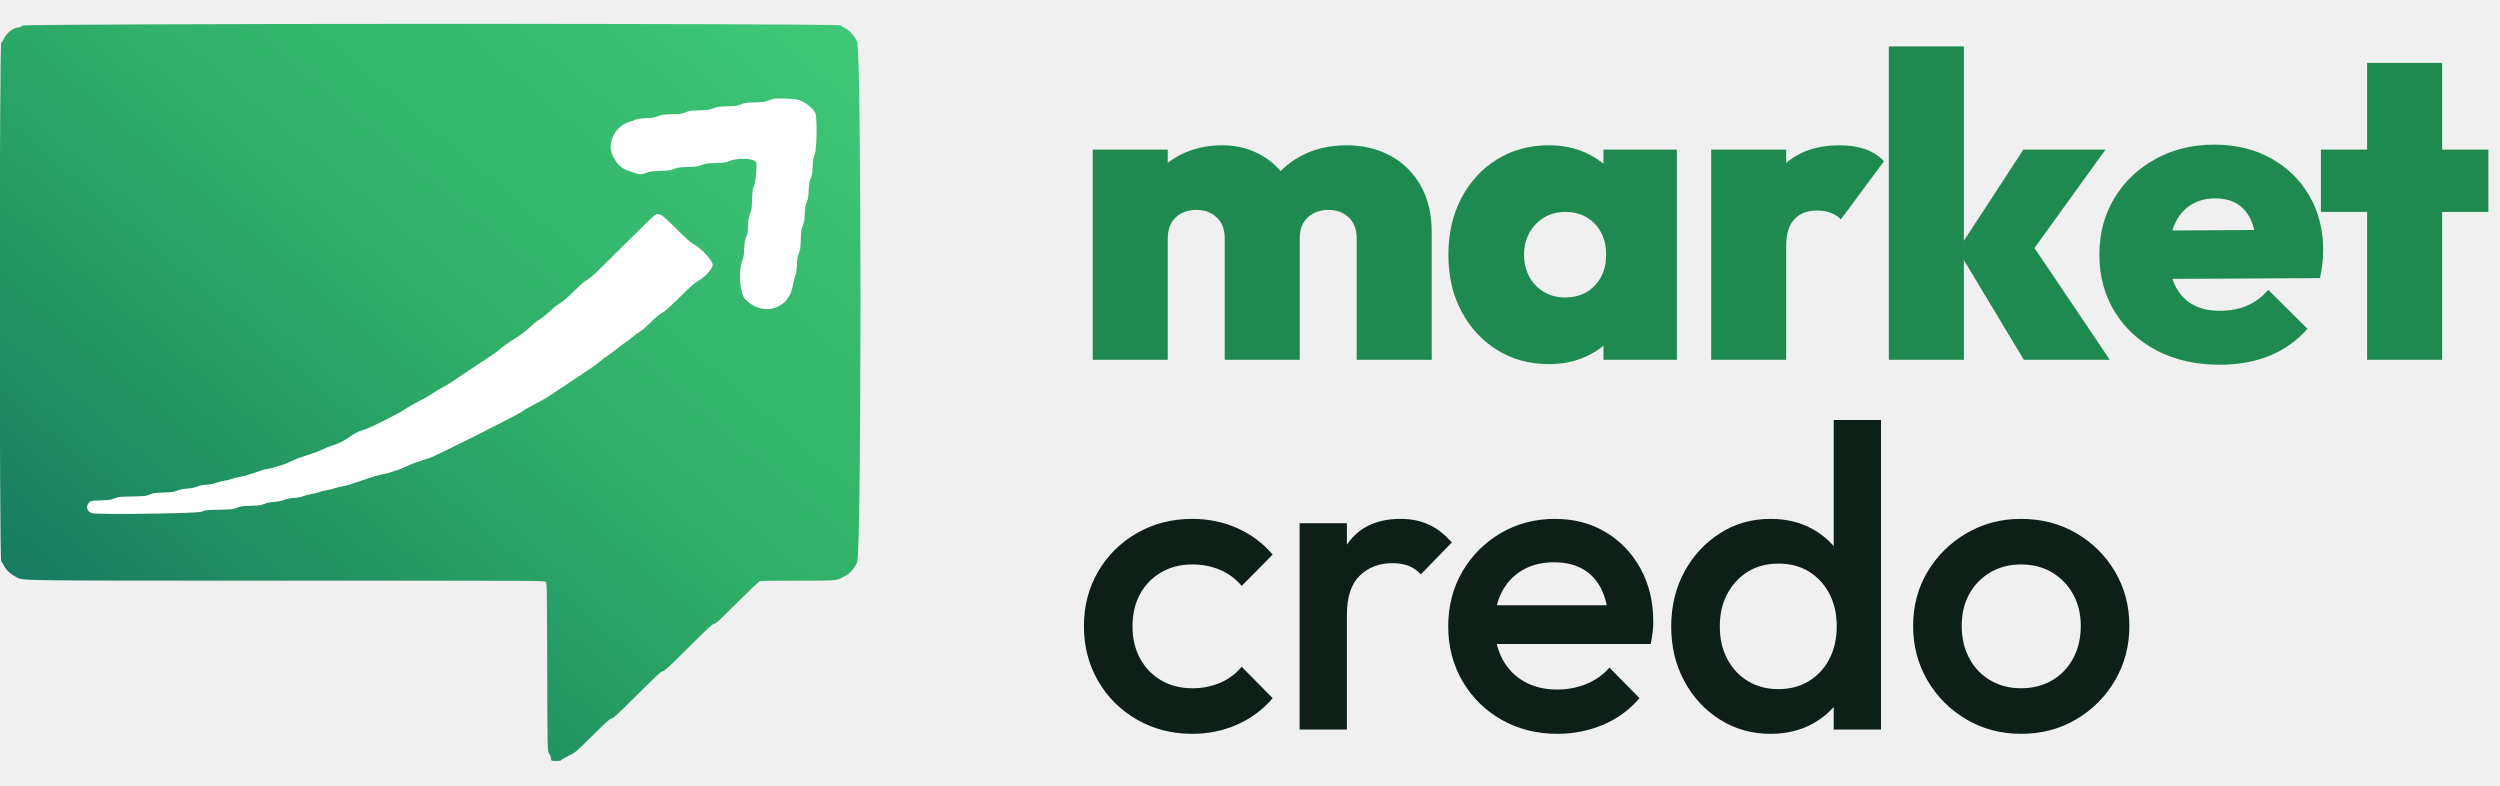
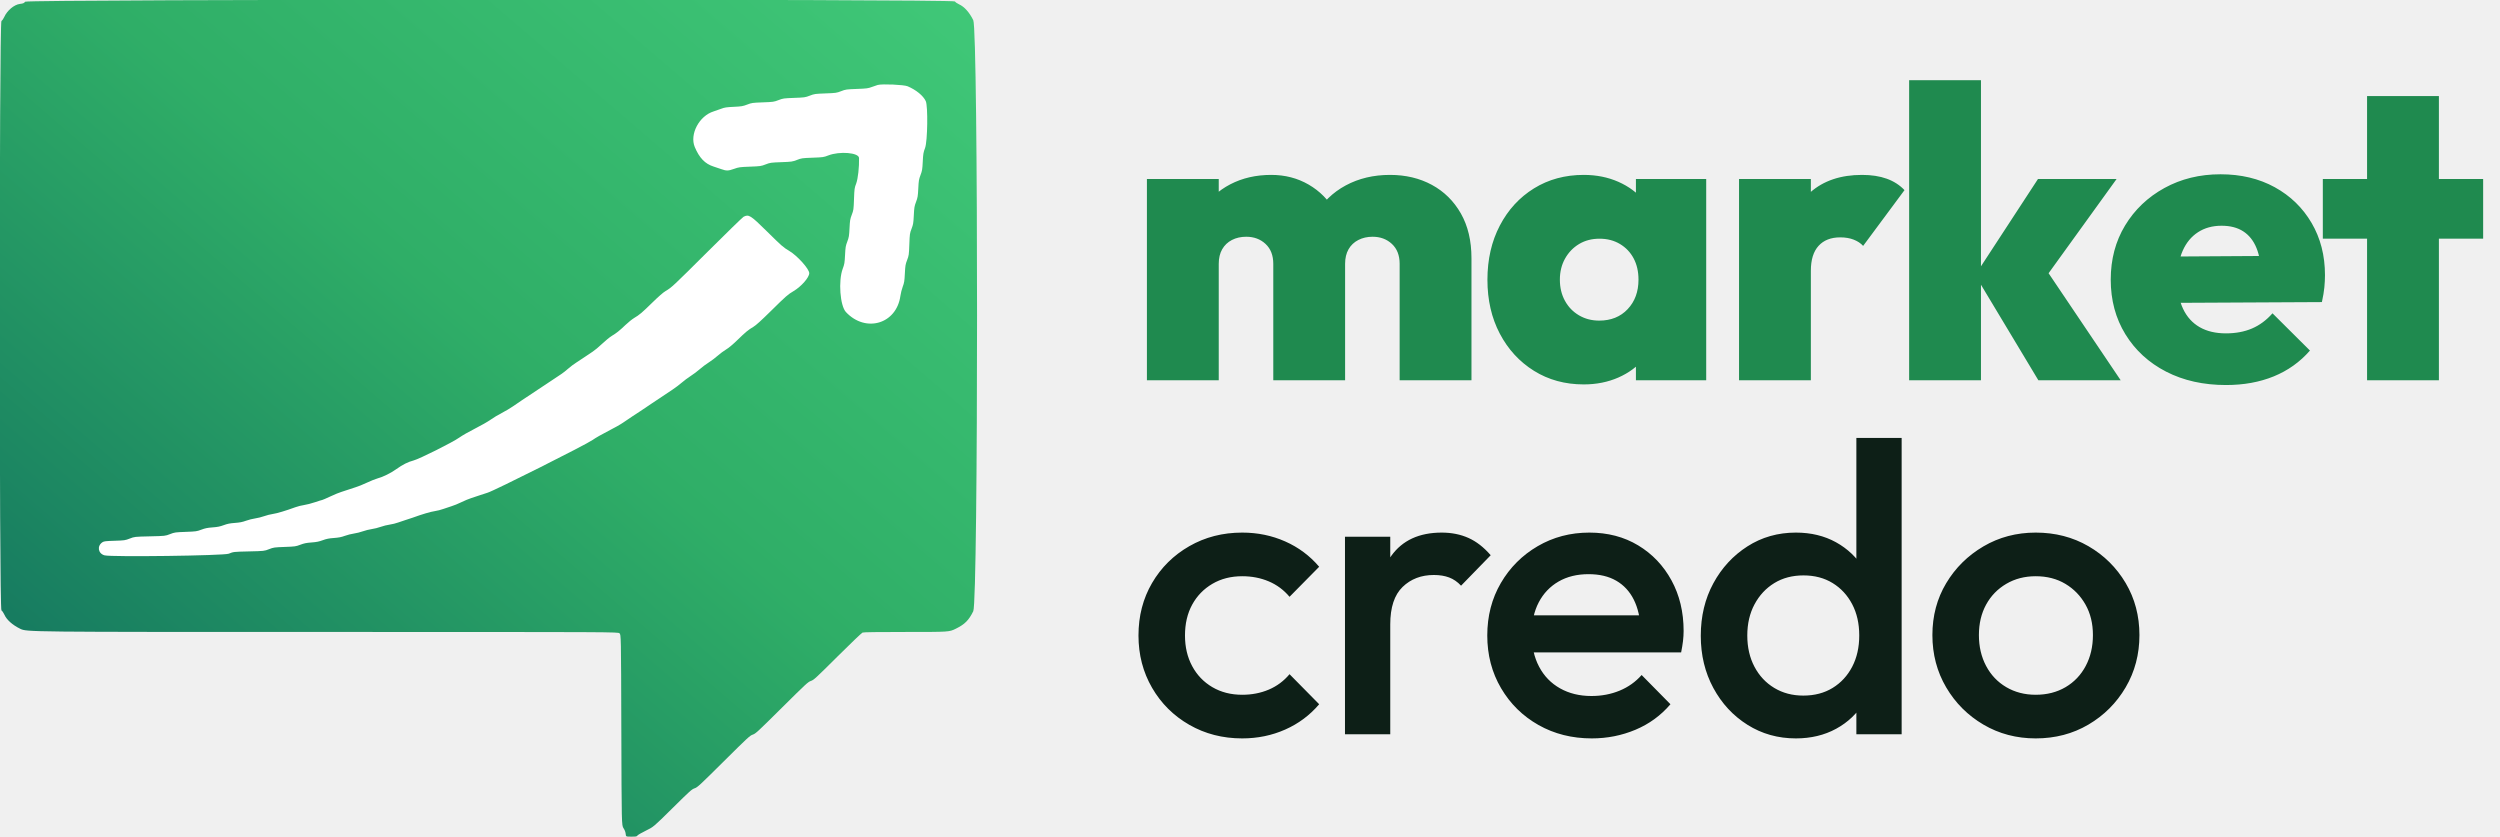
- <svg xmlns="http://www.w3.org/2000/svg" viewBox="0 0 535 168" width="535" height="168">
+ <svg xmlns="http://www.w3.org/2000/svg" viewBox="0 0 502 168" width="502" height="168">
  <defs>
    <linearGradient id="mcg" x1="0" y1="1" x2="1" y2="0">
      <stop offset="0" stop-color="#0f6b5e" />
      <stop offset="0.55" stop-color="#2fae67" />
      <stop offset="1" stop-color="#40c878" />
    </linearGradient>
  </defs>
-   <g transform="translate(0,5.16) scale(0.1054)">
+   <g transform="translate(0,0) scale(0.112299)">
    <path d="M 45 3.083 C 42.833 5.751, 41.592 6.271, 35.681 6.992 C 25.296 8.258, 12.730 18.771, 7.519 30.552 C 6.235 33.457, 4.017 36.598, 2.592 37.532 C -1.511 40.220, -1.511 1088.780, 2.592 1091.468 C 4.017 1092.402, 6.297 1095.685, 7.659 1098.763 C 11.834 1108.205, 22.119 1117.426, 36.135 1124.297 C 47.770 1130, 47.770 1130, 576.329 1130 C 1104.888 1130, 1104.888 1130, 1107.694 1132.413 C 1110.500 1134.827, 1110.500 1134.827, 1111 1305.186 C 1111.500 1475.546, 1111.500 1475.546, 1114.904 1480.851 C 1117.197 1484.423, 1118.463 1487.764, 1118.782 1491.078 C 1119.254 1496, 1119.254 1496, 1128.887 1496 C 1137.399 1496, 1138.662 1495.770, 1139.754 1494.023 C 1140.433 1492.935, 1147.179 1489.030, 1154.744 1485.345 C 1168.500 1478.645, 1168.500 1478.645, 1202.500 1445.038 C 1233.828 1414.071, 1236.932 1411.284, 1242 1409.563 C 1247.136 1407.819, 1250.573 1404.646, 1294 1361.558 C 1337.451 1318.446, 1340.861 1315.299, 1346 1313.558 C 1351.139 1311.817, 1354.549 1308.670, 1398 1265.558 C 1441.477 1222.421, 1444.858 1219.300, 1450 1217.563 C 1455.132 1215.829, 1458.310 1212.908, 1497.500 1173.911 C 1520.600 1150.924, 1540.767 1131.640, 1542.315 1131.058 C 1544.205 1130.348, 1570.137 1130, 1621.180 1130 C 1697.230 1130, 1697.230 1130, 1708.865 1124.297 C 1725.137 1116.321, 1732.321 1109.137, 1740.297 1092.865 C 1749.311 1074.475, 1749.311 54.525, 1740.297 36.135 C 1733.426 22.119, 1724.205 11.834, 1714.763 7.659 C 1711.685 6.297, 1708.402 4.017, 1707.468 2.592 C 1704.529 -1.894, 48.646 -1.405, 45 3.083" fill="url(#mcg)" />
    <path d="M 1569.500 151.904 C 1567.850 152.333, 1563.125 153.947, 1559 155.491 C 1552.097 158.073, 1549.947 158.355, 1532 159.022 C 1513.198 159.721, 1512.196 159.865, 1504 163.028 C 1495.801 166.192, 1494.810 166.334, 1476 167.028 C 1457.190 167.722, 1456.199 167.863, 1448 171.028 C 1439.801 174.192, 1438.810 174.334, 1420 175.028 C 1401.190 175.722, 1400.199 175.863, 1392 179.028 C 1383.801 182.192, 1382.810 182.334, 1364 183.028 C 1345.250 183.720, 1344.173 183.872, 1336 187.001 C 1328.276 189.958, 1326.084 190.324, 1312 191.015 C 1298.645 191.669, 1295.531 192.149, 1289.500 194.485 C 1285.650 195.976, 1279.575 198.102, 1276 199.209 C 1250.193 207.202, 1232.781 240.120, 1242.307 262.904 C 1250.451 282.380, 1260.716 293.018, 1276 297.820 C 1279.575 298.944, 1285.754 301.019, 1289.731 302.431 C 1299.053 305.743, 1302.139 305.667, 1312.752 301.870 C 1320.981 298.925, 1322.656 298.695, 1341 297.996 C 1359.779 297.280, 1360.814 297.131, 1369 293.972 C 1377.199 290.808, 1378.190 290.666, 1397 289.972 C 1415.810 289.278, 1416.801 289.137, 1425 285.972 C 1433.199 282.808, 1434.190 282.666, 1453 281.972 C 1471.883 281.275, 1472.769 281.148, 1481 277.939 C 1501.311 270.019, 1535.736 272.900, 1536.026 282.544 C 1536.495 298.185, 1534.092 319.895, 1530.995 328 C 1527.874 336.168, 1527.719 337.263, 1527.028 356 C 1526.336 374.750, 1526.183 375.827, 1523.055 384 C 1520.102 391.713, 1519.729 393.936, 1519.028 408 C 1518.329 422.008, 1517.944 424.318, 1515.028 432 C 1512.113 439.678, 1511.726 441.999, 1511.023 456 C 1510.315 470.130, 1509.948 472.296, 1506.873 480.500 C 1498.785 502.081, 1502.085 546.762, 1512.598 558.001 C 1547.877 595.717, 1603.114 579.294, 1609.994 529.044 C 1610.624 524.440, 1612.503 517.035, 1614.170 512.587 C 1616.850 505.432, 1617.288 502.714, 1617.972 489 C 1618.673 474.936, 1619.046 472.713, 1621.999 465 C 1625.128 456.827, 1625.280 455.750, 1625.972 437 C 1626.664 418.250, 1626.817 417.173, 1629.945 409 C 1632.898 401.287, 1633.271 399.064, 1633.972 385 C 1634.671 370.992, 1635.056 368.682, 1637.972 361 C 1640.889 353.318, 1641.274 351.008, 1641.972 337 C 1642.671 322.992, 1643.056 320.682, 1645.972 313 C 1648.887 305.322, 1649.274 303.001, 1649.977 289 C 1650.685 274.870, 1651.052 272.704, 1654.127 264.500 C 1658.577 252.627, 1659.473 189.771, 1655.321 180.783 C 1650.866 171.141, 1638.130 160.724, 1622.904 154.271 C 1616.224 151.439, 1577.825 149.737, 1569.500 151.904 M 1329.500 387.647 C 1327.850 388.508, 1299.050 416.538, 1265.500 449.936 C 1202.921 512.230, 1201.097 513.934, 1190 520.495 C 1185.782 522.989, 1177.531 530.182, 1166.500 540.981 C 1147.808 559.279, 1143.635 562.818, 1134 568.534 C 1130.425 570.655, 1123.450 576.255, 1118.500 580.978 C 1107.499 591.475, 1102.431 595.525, 1094 600.557 C 1090.425 602.691, 1082.596 609.079, 1076.602 614.752 C 1070.608 620.425, 1063.031 626.739, 1059.764 628.783 C 1056.497 630.827, 1050.376 634.926, 1046.162 637.890 C 1041.948 640.855, 1034.989 645.460, 1030.698 648.123 C 1026.407 650.787, 1019.751 655.786, 1015.907 659.233 C 1012.063 662.680, 1006.349 667.143, 1003.209 669.152 C 1000.069 671.160, 993.450 675.572, 988.500 678.956 C 977.897 686.205, 958.594 699.029, 933.491 715.500 C 929.300 718.250, 921.963 723.241, 917.186 726.592 C 912.409 729.943, 903.409 735.283, 897.187 738.460 C 890.964 741.637, 881.964 747.041, 877.187 750.469 C 872.409 753.897, 859.879 761.047, 849.342 766.357 C 838.805 771.668, 826.115 778.935, 821.141 782.506 C 809.635 790.768, 749.829 820.681, 739.500 823.341 C 729.762 825.848, 719.894 830.785, 709.030 838.586 C 698.751 845.967, 684.913 852.828, 675 855.459 C 671.425 856.408, 662.829 859.855, 655.897 863.121 C 648.965 866.386, 640.224 869.935, 636.472 871.008 C 632.720 872.081, 626.691 874.068, 623.075 875.424 C 619.459 876.780, 613.800 878.637, 610.500 879.552 C 607.200 880.467, 598.361 884.092, 590.858 887.608 C 583.355 891.123, 576.718 894, 576.110 894 C 575.502 894, 569.747 895.790, 563.321 897.977 C 556.894 900.165, 548.091 902.440, 543.757 903.033 C 539.423 903.627, 532.417 905.383, 528.189 906.936 C 511.008 913.246, 495.076 918.016, 487.824 919.022 C 483.602 919.607, 476.588 921.385, 472.237 922.973 C 467.886 924.561, 460.696 926.357, 456.260 926.964 C 451.824 927.572, 444.438 929.443, 439.847 931.123 C 433.432 933.471, 428.838 934.375, 420 935.028 C 411.010 935.692, 406.645 936.565, 400 939.028 C 393.355 941.491, 388.990 942.364, 380 943.028 C 370.867 943.703, 366.750 944.540, 360 947.093 C 351.865 950.170, 350.663 950.339, 332 951.028 C 313.115 951.725, 312.232 951.852, 304 955.062 C 295.500 958.378, 295.500 958.378, 268 959.028 C 240.500 959.678, 240.500 959.678, 232 962.995 C 223.775 966.205, 222.900 966.332, 204.950 966.910 C 189.213 967.417, 185.954 967.791, 183.450 969.379 C 173.065 975.966, 175.140 989.806, 186.992 992.998 C 199.074 996.251, 400.278 993.590, 409 990.061 C 417.500 986.622, 417.500 986.622, 445 985.972 C 472.500 985.322, 472.500 985.322, 481 982.007 C 489.232 978.796, 490.115 978.669, 509 977.972 C 527.663 977.284, 528.865 977.115, 537 974.037 C 543.750 971.484, 547.867 970.647, 557 969.972 C 565.990 969.308, 570.355 968.435, 577 965.972 C 583.645 963.509, 588.010 962.636, 597 961.972 C 605.808 961.321, 610.393 960.422, 616.587 958.131 C 621.035 956.486, 628.304 954.643, 632.740 954.036 C 637.176 953.428, 644.376 951.628, 648.740 950.036 C 653.104 948.443, 660.304 946.643, 664.740 946.036 C 669.176 945.428, 676.376 943.628, 680.740 942.036 C 685.104 940.443, 692.353 938.636, 696.849 938.021 C 701.345 937.405, 708.056 935.747, 711.762 934.336 C 715.468 932.925, 721.391 930.932, 724.925 929.906 C 728.459 928.880, 734.309 926.961, 737.925 925.641 C 754.452 919.607, 770.153 914.952, 777.335 913.956 C 781.644 913.359, 788.619 911.578, 792.835 909.999 C 797.051 908.420, 803.676 906.205, 807.559 905.078 C 811.441 903.951, 819.252 900.763, 824.915 897.993 C 830.579 895.224, 838.202 892.037, 841.856 890.913 C 845.510 889.788, 852.100 887.578, 856.500 886.003 C 860.900 884.427, 867.846 882.163, 871.936 880.971 C 883.664 877.554, 1048.047 794.988, 1059.500 786.762 C 1064.450 783.207, 1077.115 775.956, 1087.644 770.650 C 1098.173 765.343, 1110.323 758.462, 1114.644 755.359 C 1118.965 752.255, 1126.325 747.279, 1131 744.300 C 1139.811 738.686, 1149.078 732.523, 1164.500 722.020 C 1173.238 716.069, 1181.634 710.471, 1202.025 697 C 1207.436 693.425, 1215.224 687.560, 1219.331 683.966 C 1223.438 680.373, 1230.556 675.075, 1235.149 672.193 C 1239.742 669.311, 1246.913 663.926, 1251.085 660.227 C 1255.257 656.527, 1262.457 651.127, 1267.085 648.227 C 1271.713 645.326, 1278.968 639.876, 1283.208 636.116 C 1287.447 632.355, 1294.197 627.343, 1298.208 624.978 C 1302.941 622.187, 1310.061 616.244, 1318.500 608.038 C 1333.323 593.625, 1337.866 589.873, 1347 584.496 C 1351.653 581.758, 1360.746 573.528, 1379 555.534 C 1405.856 529.062, 1408.590 526.667, 1419 520.493 C 1432.807 512.305, 1447 496.088, 1447 488.500 C 1447 480.878, 1425.648 457.150, 1411 448.493 C 1400.578 442.335, 1397.820 439.921, 1371.500 413.919 C 1341.934 384.711, 1338.834 382.772, 1329.500 387.647" fill="#ffffff" />
  </g>
-   <path transform="translate(229.2,77)" d="M4.646 0.0V-44.988H20.7V0.0ZM32.89 0.0V-26.036Q32.89 -28.865 31.165 -30.475Q29.44 -32.085 26.841 -32.085Q25.047 -32.085 23.644 -31.361Q22.241 -30.636 21.471 -29.291Q20.7 -27.945 20.7 -26.036L14.467 -28.52Q14.467 -33.925 16.848 -37.812Q19.228 -41.699 23.276 -43.803Q27.324 -45.908 32.43 -45.908Q37.053 -45.908 40.79 -43.746Q44.528 -41.584 46.736 -37.731Q48.944 -33.879 48.944 -28.589V0.0ZM61.134 0.0V-26.036Q61.134 -28.865 59.409 -30.475Q57.684 -32.085 55.085 -32.085Q53.314 -32.085 51.9 -31.361Q50.485 -30.636 49.715 -29.291Q48.944 -27.945 48.944 -26.036L39.583 -26.519Q39.698 -32.545 42.216 -36.88Q44.735 -41.216 49.093 -43.562Q53.452 -45.908 58.972 -45.908Q64.239 -45.908 68.345 -43.677Q72.45 -41.446 74.819 -37.283Q77.188 -33.12 77.188 -27.278V0.0ZM102.282 0.92Q96.026 0.92 91.161 -2.116Q86.297 -5.152 83.525 -10.419Q80.754 -15.686 80.754 -22.471Q80.754 -29.279 83.525 -34.581Q86.297 -39.882 91.161 -42.895Q96.026 -45.908 102.282 -45.908Q106.514 -45.908 110.01 -44.367Q113.506 -42.826 115.772 -40.089Q118.037 -37.352 118.52 -33.81V-11.178Q118.037 -7.636 115.783 -4.899Q113.529 -2.162 110.022 -0.621Q106.514 0.92 102.282 0.92ZM105.732 -13.34Q109.688 -13.34 112.103 -15.905Q114.518 -18.469 114.518 -22.494Q114.518 -25.208 113.437 -27.243Q112.356 -29.279 110.378 -30.463Q108.4 -31.648 105.801 -31.648Q103.225 -31.648 101.247 -30.463Q99.269 -29.279 98.107 -27.209Q96.946 -25.139 96.946 -22.494Q96.946 -19.849 98.073 -17.779Q99.2 -15.709 101.212 -14.524Q103.225 -13.34 105.732 -13.34ZM113.943 0.0V-12.075L116.243 -23.046L113.943 -33.925V-44.988H129.652V0.0ZM136.99 0.0V-44.988H153.044V0.0ZM153.044 -24.495 145.891 -30.521Q148.513 -38.134 152.929 -42.021Q157.344 -45.908 164.475 -45.908Q167.649 -45.908 170.006 -45.057Q172.364 -44.206 173.974 -42.504L164.728 -30.038Q163.946 -30.912 162.639 -31.429Q161.332 -31.947 159.622 -31.947Q156.494 -31.947 154.769 -30.055Q153.044 -28.164 153.044 -24.495ZM203.898 0.0 189.776 -23.506 203.806 -44.988H221.378L203.898 -20.769L204.358 -26.634L222.298 0.0ZM175.01 0.0V-67.068H191.064V0.0ZM245.851 1.058Q238.261 1.058 232.453 -1.932Q226.646 -4.922 223.357 -10.269Q220.068 -15.617 220.068 -22.494Q220.068 -29.302 223.276 -34.603Q226.485 -39.905 232.062 -42.975Q237.64 -46.046 244.609 -46.046Q251.463 -46.046 256.718 -43.159Q261.974 -40.273 264.964 -35.167Q267.954 -30.061 267.954 -23.506Q267.954 -22.195 267.816 -20.769Q267.678 -19.343 267.264 -17.48L227.566 -17.273V-27.623L260.916 -27.83L253.694 -23.345Q253.648 -27.117 252.647 -29.566Q251.647 -32.016 249.703 -33.281Q247.76 -34.546 244.839 -34.546Q241.803 -34.546 239.572 -33.097Q237.341 -31.648 236.156 -28.968Q234.972 -26.289 234.972 -22.494Q234.972 -18.63 236.248 -15.95Q237.525 -13.271 239.94 -11.88Q242.355 -10.488 245.828 -10.488Q249.094 -10.488 251.647 -11.581Q254.2 -12.673 256.224 -14.973L264.596 -6.647Q261.238 -2.806 256.5 -0.874Q251.762 1.058 245.851 1.058ZM277.362 0.0V-63.526H293.416V0.0ZM267.472 -31.648V-44.988H303.306V-31.648Z" fill="#1f8a4f" />
-   <path transform="translate(229.2,156.12)" d="M25.944 0.92Q19.412 0.92 14.122 -2.116Q8.832 -5.152 5.796 -10.396Q2.76 -15.64 2.76 -22.08Q2.76 -28.612 5.796 -33.81Q8.832 -39.008 14.122 -42.044Q19.412 -45.08 25.944 -45.08Q31.096 -45.08 35.558 -43.102Q40.02 -41.124 43.148 -37.444L36.524 -30.728Q34.592 -33.028 31.878 -34.178Q29.164 -35.328 25.944 -35.328Q22.172 -35.328 19.274 -33.626Q16.376 -31.924 14.766 -28.98Q13.156 -26.036 13.156 -22.08Q13.156 -18.216 14.766 -15.226Q16.376 -12.236 19.274 -10.534Q22.172 -8.832 25.944 -8.832Q29.164 -8.832 31.878 -9.982Q34.592 -11.132 36.524 -13.432L43.148 -6.716Q40.02 -3.036 35.558 -1.058Q31.096 0.92 25.944 0.92ZM48.916 0.0V-44.16H59.036V0.0ZM59.036 -24.564 55.54 -26.312Q55.54 -34.684 59.266 -39.882Q62.992 -45.08 70.536 -45.08Q73.848 -45.08 76.516 -43.884Q79.184 -42.688 81.484 -40.02L74.86 -33.212Q73.664 -34.5 72.192 -35.052Q70.72 -35.604 68.788 -35.604Q64.556 -35.604 61.796 -32.936Q59.036 -30.268 59.036 -24.564ZM104.088 0.92Q97.464 0.92 92.174 -2.07Q86.884 -5.06 83.802 -10.304Q80.72 -15.548 80.72 -22.08Q80.72 -28.612 83.756 -33.81Q86.792 -39.008 91.99 -42.044Q97.188 -45.08 103.536 -45.08Q109.7 -45.08 114.438 -42.228Q119.176 -39.376 121.89 -34.408Q124.604 -29.44 124.604 -23.092Q124.604 -21.988 124.466 -20.838Q124.328 -19.688 124.052 -18.308H87.804V-26.588H118.808L115.036 -23.276Q114.852 -27.324 113.472 -30.084Q112.092 -32.844 109.562 -34.316Q107.032 -35.788 103.352 -35.788Q99.488 -35.788 96.636 -34.132Q93.784 -32.476 92.22 -29.486Q90.656 -26.496 90.656 -22.356Q90.656 -18.216 92.312 -15.088Q93.968 -11.96 97.004 -10.258Q100.04 -8.556 103.996 -8.556Q107.4 -8.556 110.298 -9.752Q113.196 -10.948 115.22 -13.248L121.66 -6.716Q118.44 -2.944 113.84 -1.012Q109.24 0.92 104.088 0.92ZM149.692 0.92Q143.712 0.92 138.887 -2.114Q134.062 -5.147 131.251 -10.348Q128.44 -15.548 128.44 -22.007Q128.44 -28.562 131.246 -33.739Q134.052 -38.916 138.864 -41.998Q143.677 -45.08 149.692 -45.08Q154.752 -45.08 158.662 -42.918Q162.572 -40.756 164.872 -36.984Q167.172 -33.212 167.172 -28.428V-15.732Q167.172 -10.948 164.918 -7.176Q162.664 -3.404 158.708 -1.242Q154.752 0.92 149.692 0.92ZM151.348 -8.648Q155.12 -8.648 157.916 -10.365Q160.711 -12.082 162.286 -15.103Q163.86 -18.124 163.86 -22.08Q163.86 -26.072 162.277 -29.081Q160.693 -32.091 157.907 -33.801Q155.12 -35.512 151.394 -35.512Q147.668 -35.512 144.869 -33.793Q142.07 -32.074 140.453 -29.051Q138.836 -26.027 138.836 -22.08Q138.836 -18.124 140.439 -15.092Q142.041 -12.059 144.876 -10.354Q147.712 -8.648 151.348 -8.648ZM173.336 0.0H163.216V-11.868L164.964 -22.632L163.216 -33.304V-66.24H173.336ZM203.3 0.92Q196.86 0.92 191.616 -2.162Q186.372 -5.244 183.29 -10.488Q180.208 -15.732 180.208 -22.172Q180.208 -28.612 183.29 -33.764Q186.372 -38.916 191.616 -41.998Q196.86 -45.08 203.3 -45.08Q209.832 -45.08 215.076 -42.044Q220.32 -39.008 223.402 -33.81Q226.484 -28.612 226.484 -22.172Q226.484 -15.732 223.402 -10.488Q220.32 -5.244 215.076 -2.162Q209.832 0.92 203.3 0.92ZM203.3 -8.832Q207.072 -8.832 209.97 -10.534Q212.868 -12.236 214.478 -15.272Q216.088 -18.308 216.088 -22.172Q216.088 -26.036 214.432 -28.98Q212.776 -31.924 209.924 -33.626Q207.072 -35.328 203.3 -35.328Q199.62 -35.328 196.722 -33.626Q193.824 -31.924 192.214 -28.98Q190.604 -26.036 190.604 -22.172Q190.604 -18.308 192.214 -15.272Q193.824 -12.236 196.722 -10.534Q199.62 -8.832 203.3 -8.832Z" fill="#0d1f17" />
+   <g transform="translate(20.214,7.187) scale(0.898396)">
+     <path transform="translate(229.2,77)" d="M4.646 0.0V-44.988H20.7V0.0ZM32.89 0.0V-26.036Q32.89 -28.865 31.165 -30.475Q29.44 -32.085 26.841 -32.085Q25.047 -32.085 23.644 -31.361Q22.241 -30.636 21.471 -29.291Q20.7 -27.945 20.7 -26.036L14.467 -28.52Q14.467 -33.925 16.848 -37.812Q19.228 -41.699 23.276 -43.803Q27.324 -45.908 32.43 -45.908Q37.053 -45.908 40.79 -43.746Q44.528 -41.584 46.736 -37.731Q48.944 -33.879 48.944 -28.589V0.0ZM61.134 0.0V-26.036Q61.134 -28.865 59.409 -30.475Q57.684 -32.085 55.085 -32.085Q53.314 -32.085 51.9 -31.361Q50.485 -30.636 49.715 -29.291Q48.944 -27.945 48.944 -26.036L39.583 -26.519Q39.698 -32.545 42.216 -36.88Q44.735 -41.216 49.093 -43.562Q53.452 -45.908 58.972 -45.908Q64.239 -45.908 68.345 -43.677Q72.45 -41.446 74.819 -37.283Q77.188 -33.12 77.188 -27.278V0.0ZM102.282 0.92Q96.026 0.92 91.161 -2.116Q86.297 -5.152 83.525 -10.419Q80.754 -15.686 80.754 -22.471Q80.754 -29.279 83.525 -34.581Q86.297 -39.882 91.161 -42.895Q96.026 -45.908 102.282 -45.908Q106.514 -45.908 110.01 -44.367Q113.506 -42.826 115.772 -40.089Q118.037 -37.352 118.52 -33.81V-11.178Q118.037 -7.636 115.783 -4.899Q113.529 -2.162 110.022 -0.621Q106.514 0.92 102.282 0.92ZM105.732 -13.34Q109.688 -13.34 112.103 -15.905Q114.518 -18.469 114.518 -22.494Q114.518 -25.208 113.437 -27.243Q112.356 -29.279 110.378 -30.463Q108.4 -31.648 105.801 -31.648Q103.225 -31.648 101.247 -30.463Q99.269 -29.279 98.107 -27.209Q96.946 -25.139 96.946 -22.494Q96.946 -19.849 98.073 -17.779Q99.2 -15.709 101.212 -14.524Q103.225 -13.34 105.732 -13.34ZM113.943 0.0V-12.075L116.243 -23.046L113.943 -33.925V-44.988H129.652V0.0ZM136.99 0.0V-44.988H153.044V0.0ZM153.044 -24.495 145.891 -30.521Q148.513 -38.134 152.929 -42.021Q157.344 -45.908 164.475 -45.908Q167.649 -45.908 170.006 -45.057Q172.364 -44.206 173.974 -42.504L164.728 -30.038Q163.946 -30.912 162.639 -31.429Q161.332 -31.947 159.622 -31.947Q156.494 -31.947 154.769 -30.055Q153.044 -28.164 153.044 -24.495ZM203.898 0.0 189.776 -23.506 203.806 -44.988H221.378L203.898 -20.769L204.358 -26.634L222.298 0.0ZM175.01 0.0V-67.068H191.064V0.0ZM245.851 1.058Q238.261 1.058 232.453 -1.932Q226.646 -4.922 223.357 -10.269Q220.068 -15.617 220.068 -22.494Q220.068 -29.302 223.276 -34.603Q226.485 -39.905 232.062 -42.975Q237.64 -46.046 244.609 -46.046Q251.463 -46.046 256.718 -43.159Q261.974 -40.273 264.964 -35.167Q267.954 -30.061 267.954 -23.506Q267.954 -22.195 267.816 -20.769Q267.678 -19.343 267.264 -17.48L227.566 -17.273V-27.623L260.916 -27.83L253.694 -23.345Q253.648 -27.117 252.647 -29.566Q251.647 -32.016 249.703 -33.281Q247.76 -34.546 244.839 -34.546Q241.803 -34.546 239.572 -33.097Q237.341 -31.648 236.156 -28.968Q234.972 -26.289 234.972 -22.494Q234.972 -18.63 236.248 -15.95Q237.525 -13.271 239.94 -11.88Q242.355 -10.488 245.828 -10.488Q249.094 -10.488 251.647 -11.581Q254.2 -12.673 256.224 -14.973L264.596 -6.647Q261.238 -2.806 256.5 -0.874Q251.762 1.058 245.851 1.058ZM277.362 0.0V-63.526H293.416V0.0ZM267.472 -31.648V-44.988H303.306V-31.648Z" fill="#1f8a4f" />
+     <path transform="translate(229.2,156.12)" d="M25.944 0.92Q19.412 0.92 14.122 -2.116Q8.832 -5.152 5.796 -10.396Q2.76 -15.64 2.76 -22.08Q2.76 -28.612 5.796 -33.81Q8.832 -39.008 14.122 -42.044Q19.412 -45.08 25.944 -45.08Q31.096 -45.08 35.558 -43.102Q40.02 -41.124 43.148 -37.444L36.524 -30.728Q34.592 -33.028 31.878 -34.178Q29.164 -35.328 25.944 -35.328Q22.172 -35.328 19.274 -33.626Q16.376 -31.924 14.766 -28.98Q13.156 -26.036 13.156 -22.08Q13.156 -18.216 14.766 -15.226Q16.376 -12.236 19.274 -10.534Q22.172 -8.832 25.944 -8.832Q29.164 -8.832 31.878 -9.982Q34.592 -11.132 36.524 -13.432L43.148 -6.716Q40.02 -3.036 35.558 -1.058Q31.096 0.92 25.944 0.92ZM48.916 0.0V-44.16H59.036V0.0ZM59.036 -24.564 55.54 -26.312Q55.54 -34.684 59.266 -39.882Q62.992 -45.08 70.536 -45.08Q73.848 -45.08 76.516 -43.884Q79.184 -42.688 81.484 -40.02L74.86 -33.212Q73.664 -34.5 72.192 -35.052Q70.72 -35.604 68.788 -35.604Q64.556 -35.604 61.796 -32.936Q59.036 -30.268 59.036 -24.564ZM104.088 0.92Q97.464 0.92 92.174 -2.07Q86.884 -5.06 83.802 -10.304Q80.72 -15.548 80.72 -22.08Q80.72 -28.612 83.756 -33.81Q86.792 -39.008 91.99 -42.044Q97.188 -45.08 103.536 -45.08Q109.7 -45.08 114.438 -42.228Q119.176 -39.376 121.89 -34.408Q124.604 -29.44 124.604 -23.092Q124.604 -21.988 124.466 -20.838Q124.328 -19.688 124.052 -18.308H87.804V-26.588H118.808L115.036 -23.276Q114.852 -27.324 113.472 -30.084Q112.092 -32.844 109.562 -34.316Q107.032 -35.788 103.352 -35.788Q99.488 -35.788 96.636 -34.132Q93.784 -32.476 92.22 -29.486Q90.656 -26.496 90.656 -22.356Q90.656 -18.216 92.312 -15.088Q93.968 -11.96 97.004 -10.258Q100.04 -8.556 103.996 -8.556Q107.4 -8.556 110.298 -9.752Q113.196 -10.948 115.22 -13.248L121.66 -6.716Q118.44 -2.944 113.84 -1.012Q109.24 0.92 104.088 0.92ZM149.692 0.92Q143.712 0.92 138.887 -2.114Q134.062 -5.147 131.251 -10.348Q128.44 -15.548 128.44 -22.007Q128.44 -28.562 131.246 -33.739Q134.052 -38.916 138.864 -41.998Q143.677 -45.08 149.692 -45.08Q154.752 -45.08 158.662 -42.918Q162.572 -40.756 164.872 -36.984Q167.172 -33.212 167.172 -28.428V-15.732Q167.172 -10.948 164.918 -7.176Q162.664 -3.404 158.708 -1.242Q154.752 0.92 149.692 0.92ZM151.348 -8.648Q155.12 -8.648 157.916 -10.365Q160.711 -12.082 162.286 -15.103Q163.86 -18.124 163.86 -22.08Q163.86 -26.072 162.277 -29.081Q160.693 -32.091 157.907 -33.801Q155.12 -35.512 151.394 -35.512Q147.668 -35.512 144.869 -33.793Q142.07 -32.074 140.453 -29.051Q138.836 -26.027 138.836 -22.08Q138.836 -18.124 140.439 -15.092Q142.041 -12.059 144.876 -10.354Q147.712 -8.648 151.348 -8.648ZM173.336 0.0H163.216V-11.868L164.964 -22.632L163.216 -33.304V-66.24H173.336ZM203.3 0.92Q196.86 0.92 191.616 -2.162Q186.372 -5.244 183.29 -10.488Q180.208 -15.732 180.208 -22.172Q180.208 -28.612 183.29 -33.764Q186.372 -38.916 191.616 -41.998Q196.86 -45.08 203.3 -45.08Q209.832 -45.08 215.076 -42.044Q220.32 -39.008 223.402 -33.81Q226.484 -28.612 226.484 -22.172Q226.484 -15.732 223.402 -10.488Q220.32 -5.244 215.076 -2.162Q209.832 0.92 203.3 0.92ZM203.3 -8.832Q207.072 -8.832 209.97 -10.534Q212.868 -12.236 214.478 -15.272Q216.088 -18.308 216.088 -22.172Q216.088 -26.036 214.432 -28.98Q212.776 -31.924 209.924 -33.626Q207.072 -35.328 203.3 -35.328Q199.62 -35.328 196.722 -33.626Q193.824 -31.924 192.214 -28.98Q190.604 -26.036 190.604 -22.172Q190.604 -18.308 192.214 -15.272Q193.824 -12.236 196.722 -10.534Q199.62 -8.832 203.3 -8.832Z" fill="#0d1f17" />
+   </g>
</svg>
